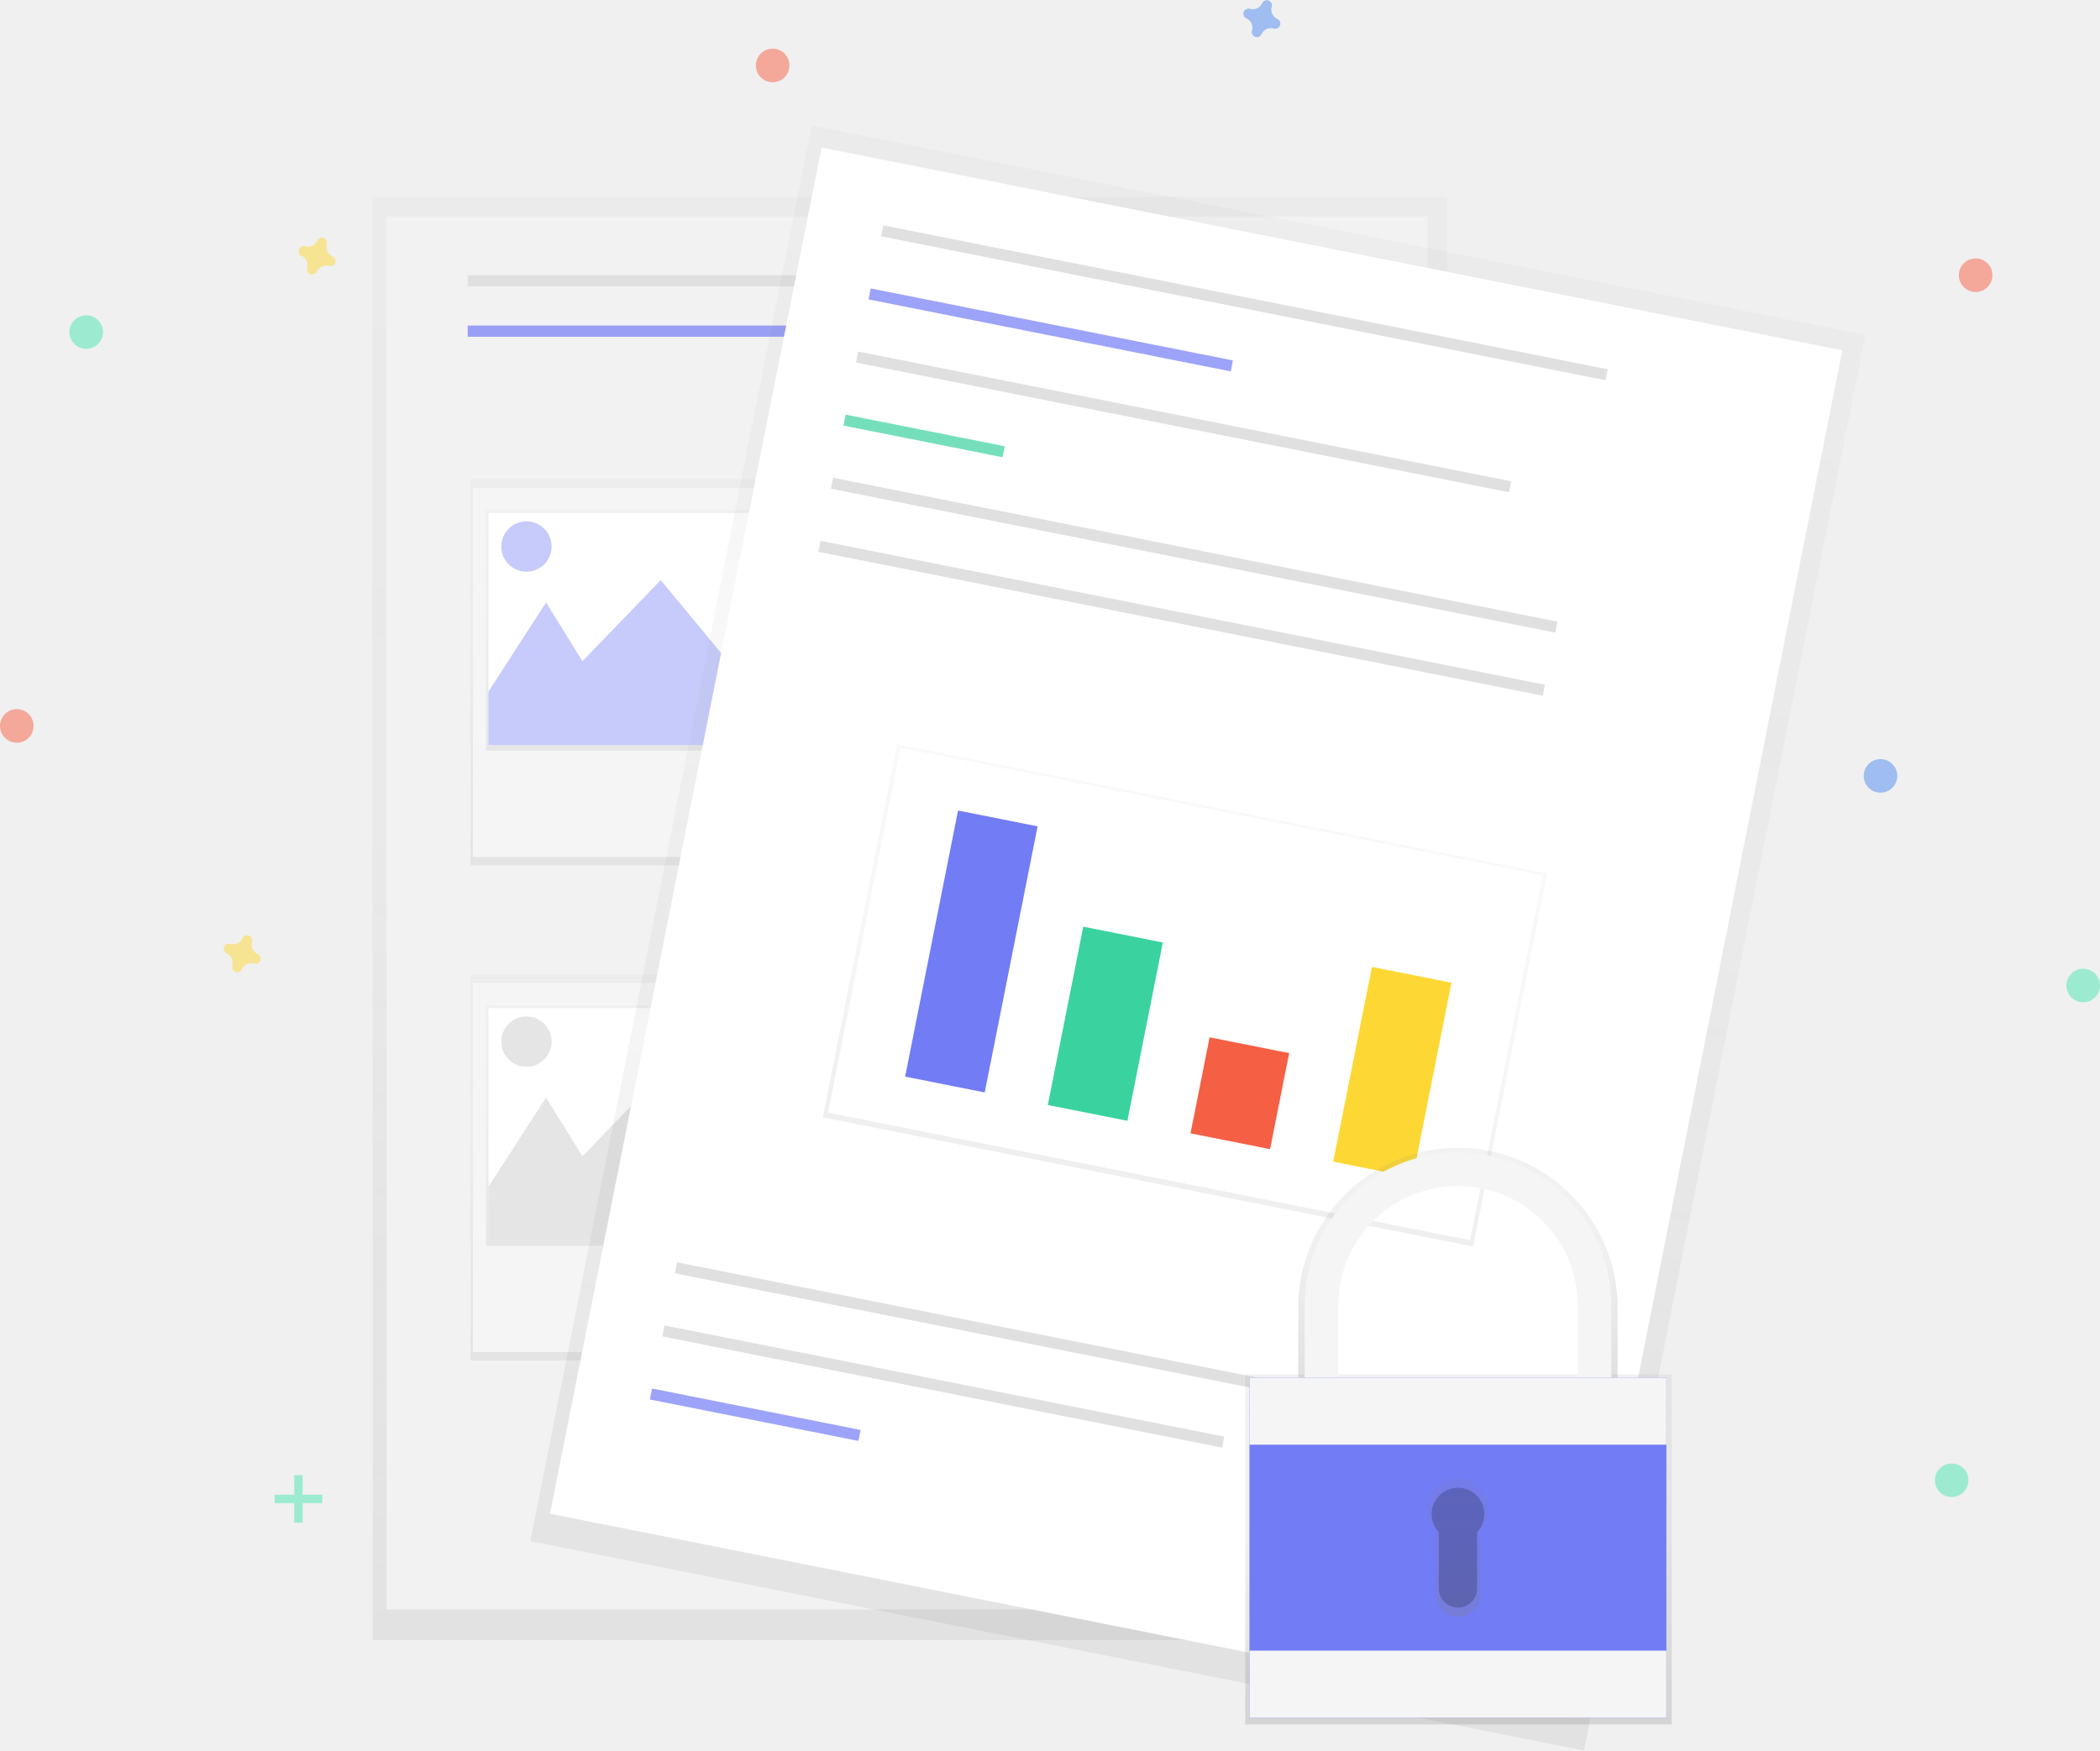
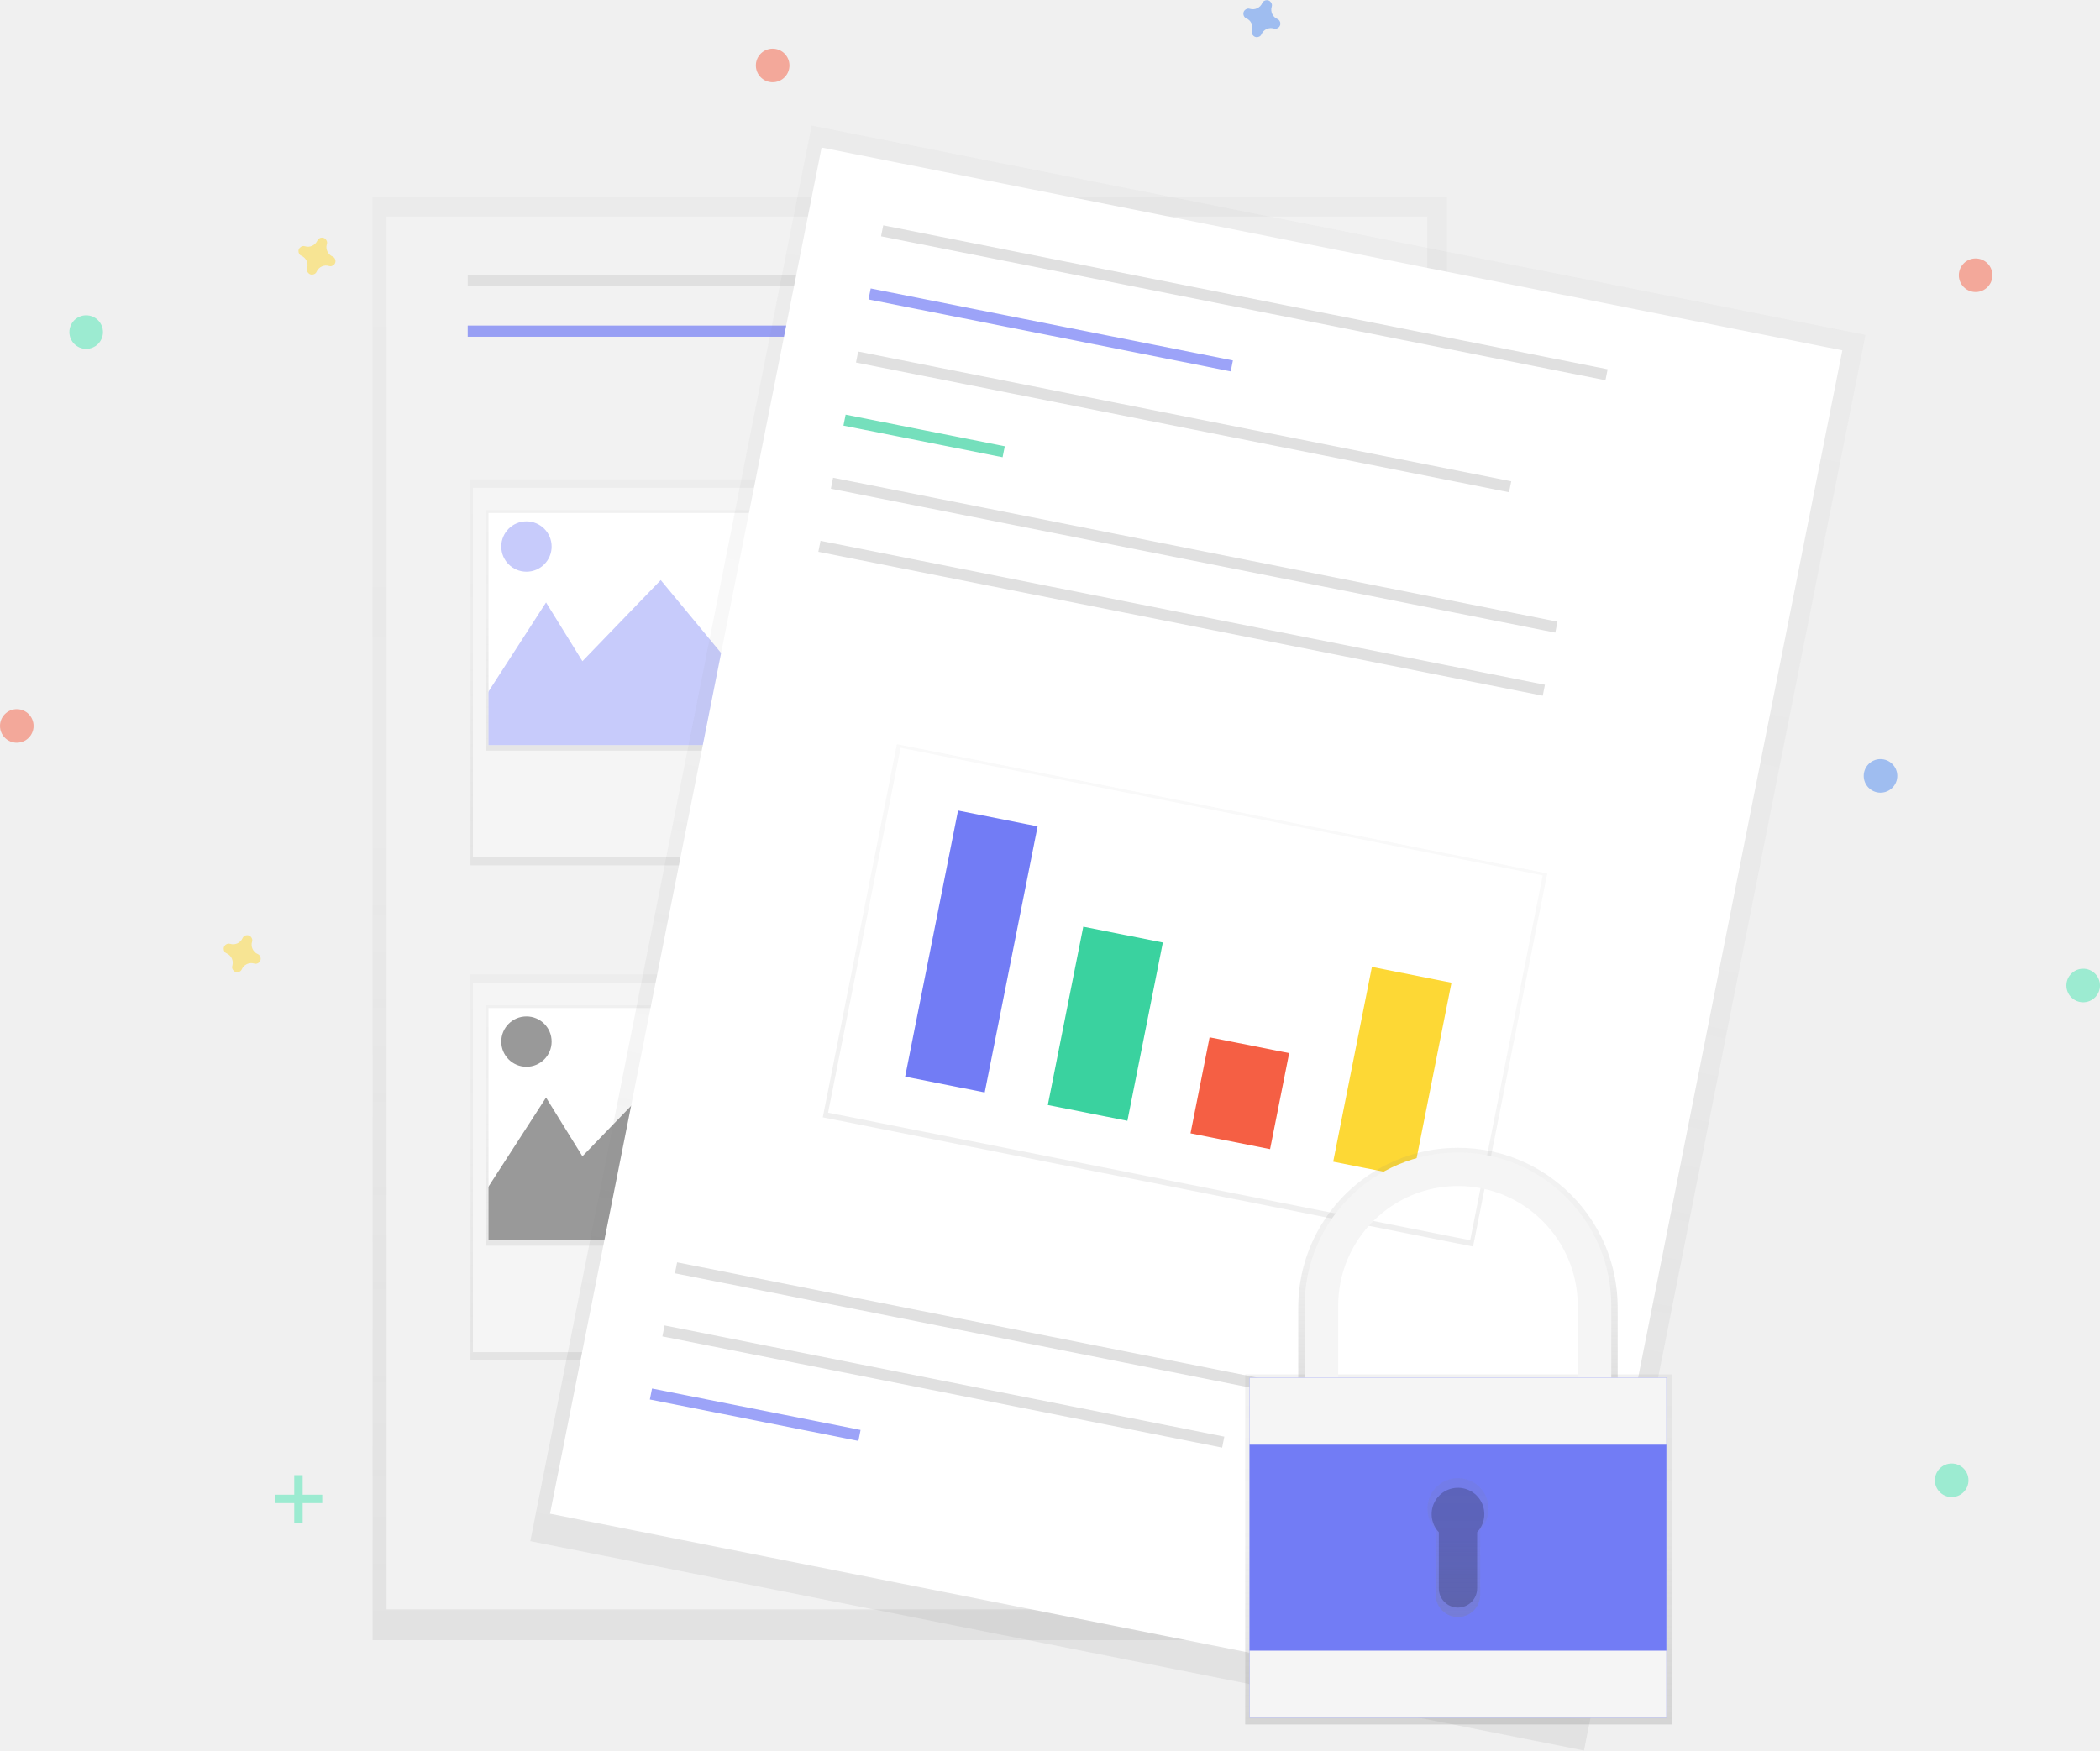
<svg xmlns="http://www.w3.org/2000/svg" xmlns:xlink="http://www.w3.org/1999/xlink" data-name="Layer 1" width="918.14" height="765.54">
  <defs>
    <linearGradient id="a" x1="397.74" y1="717.25" x2="397.74" y2="86.11" gradientUnits="userSpaceOnUse">
      <stop offset="0" stop-color="gray" stop-opacity=".25" />
      <stop offset=".54" stop-color="gray" stop-opacity=".12" />
      <stop offset="1" stop-color="gray" stop-opacity=".1" />
    </linearGradient>
    <linearGradient id="b" x1="288.88" y1="378.44" x2="288.88" y2="209.65" xlink:href="#a" />
    <linearGradient id="c" x1="288.88" y1="328.29" x2="288.88" y2="223.1" xlink:href="#a" />
    <linearGradient id="e" x1="288.88" y1="594.94" x2="288.88" y2="426.14" xlink:href="#a" />
    <linearGradient id="f" x1="288.88" y1="544.79" x2="288.88" y2="439.6" xlink:href="#a" />
    <linearGradient id="h" x1="671.57" y1="760.34" x2="671.57" y2="129.2" gradientTransform="rotate(90 651.765 457.665)" xlink:href="#a" />
    <linearGradient id="i" x1="670.96" y1="553.63" x2="670.96" y2="387.28" gradientTransform="rotate(90 648.96 480.55)" xlink:href="#a" />
    <linearGradient id="j" x1="637.66" y1="754.12" x2="637.66" y2="601.05" xlink:href="#a" />
    <linearGradient id="k" x1="778.37" y1="673.86" x2="778.37" y2="569.13" xlink:href="#a" />
    <linearGradient id="l" x1="778.37" y1="774.41" x2="778.37" y2="713.66" xlink:href="#a" />
    <clipPath id="d" transform="translate(-140.93 -67.23)">
      <path data-name="&lt;Rectangle&gt;" fill="#fff" d="M354.51 291.55h150.6v101.52h-150.6z" />
    </clipPath>
    <clipPath id="g" transform="translate(-140.93 -67.23)">
      <path data-name="&lt;Rectangle&gt;" fill="#fff" d="M354.51 508.05h150.6v101.52h-150.6z" />
    </clipPath>
  </defs>
  <path fill="url(#a)" d="M162.9 86.11h469.69v631.14H162.9z" opacity=".5" />
  <path fill="#f2f2f2" d="M169.02 94.67h455.01v609.12H169.02z" />
  <path fill="#e0e0e0" d="M204.49 120.36h156.56v4.89H204.49z" />
  <path fill="#727cf5" opacity=".7" d="M204.49 142.37h156.56v4.89H204.49z" />
  <path fill="#e0e0e0" d="M384.29 120.36h156.56v4.89H384.29zm24.46 139.44h156.56v4.89H408.75zm3.67 13.45h156.56v4.89H412.42zm7.34 13.45h156.56v4.89H419.76zm-11.01 189.59h156.56v4.89H408.75zm3.67 13.46h156.56v4.89H412.42zm7.34 13.45h156.56v4.89H419.76z" />
  <path fill="url(#b)" d="M205.71 209.65h166.35v168.79H205.71z" opacity=".5" />
  <path fill="#f5f5f5" d="M206.76 213.32h163.72v161.45H206.76z" />
  <path fill="url(#c)" d="M212.53 223.1h152.7v105.19h-152.7z" opacity=".5" />
  <path data-name="&lt;Rectangle&gt;" fill="#fff" d="M213.58 224.32h150.6v101.52h-150.6z" />
  <g clip-path="url(#d)" fill="#727cf5">
    <path opacity=".4" d="M200.82 322.18l37.92-58.72 15.9 25.69 34.24-35.47 29.36 35.47 25.69-52.59 66.05 105.19-214.05-7.34 4.89-12.23z" />
    <circle cx="230.17" cy="239" r="11.01" opacity=".4" />
  </g>
  <path fill="url(#e)" d="M205.71 426.14h166.35v168.79H205.71z" opacity=".5" />
  <path fill="#f5f5f5" d="M206.76 429.81h163.72v161.45H206.76z" />
  <path fill="url(#f)" d="M212.53 439.6h152.7v105.19h-152.7z" opacity=".5" />
  <path data-name="&lt;Rectangle&gt;" fill="#fff" d="M213.58 440.82h150.6v101.52h-150.6z" />
-   <g clip-path="url(#g)" fill="#bdbdbd">
+   <g clip-path="url(#g)" fill="#b$DB$DBd">
    <path opacity=".4" d="M200.82 538.67l37.92-58.71 15.9 25.69 34.24-35.47 29.36 35.47 25.69-52.6 66.05 105.19-214.05-7.34 4.89-12.23z" />
    <circle cx="230.17" cy="455.5" r="11.01" opacity=".4" />
  </g>
  <path transform="rotate(-78.76 553.216 529.704)" fill="url(#h)" d="M349.09 242.63h631.14v469.69H349.09z" opacity=".5" />
  <path fill="#fff" d="M240.474 661.952l118.73-597.436 446.282 88.69-118.73 597.436z" />
  <path fill="#e0e0e0" d="M386.157 98.537l316.716 62.942-.953 4.796-316.716-62.941zM296.034 552.03l316.716 62.94-.953 4.797-316.716-62.942zm-5.482 27.596l244.734 48.636-.954 4.796-244.734-48.636z" />
  <path fill="#727cf5" opacity=".7" d="M285.074 607.213l91.177 18.12-.953 4.796-91.177-18.12zm95.606-481.069l158.354 31.47-.953 4.796-158.354-31.47z" />
  <path fill="#e0e0e0" d="M375.198 153.73l285.526 56.743-.953 4.797-285.526-56.743z" />
  <path fill="#3ad29f" opacity=".7" d="M369.718 181.326l69.58 13.828-.954 4.796-69.58-13.828z" />
  <path fill="#e0e0e0" d="M364.225 208.914l316.716 62.941-.953 4.796-316.717-62.94z" />
  <path transform="rotate(-78.76 547.604 554.776)" fill="url(#i)" d="M575.87 357.6h166.35v289.88H575.87z" opacity=".5" />
  <path fill="#fff" d="M393.757 327.022l280.73 55.79-31.71 159.56-280.73-55.79z" />
  <path fill="#e0e0e0" d="M358.742 236.507l316.716 62.94-.953 4.797-316.716-62.941z" />
  <path fill="#727cf5" d="M418.862 354.455l34.79 6.914-23.125 116.365-34.79-6.914z" />
  <path fill="#3ad29f" d="M473.615 405.25l34.79 6.914-15.497 77.975-34.79-6.914z" />
  <path fill="#f55f44" d="M528.846 453.627l34.79 6.914-8.344 41.988-34.79-6.913z" />
  <path fill="#fdd835" d="M599.81 422.843l34.79 6.913-16.926 85.175-34.79-6.914z" />
  <g opacity=".5" fill="#47e6b1">
    <path d="M128.65 645.09h3.67v20.79h-3.67z" />
    <path d="M140.89 653.65v3.67H120.1v-3.67z" />
  </g>
  <path d="M558.51 8.33a4.49 4.49 0 01-2.5-5.43 2.16 2.16 0 00.1-.5 2.25 2.25 0 00-4-1.49 2.16 2.16 0 00-.25.44 4.49 4.49 0 01-5.43 2.5 2.16 2.16 0 00-.5-.1 2.25 2.25 0 00-1.49 4 2.16 2.16 0 00.44.25 4.49 4.49 0 012.5 5.43 2.16 2.16 0 00-.1.5 2.25 2.25 0 004 1.49 2.16 2.16 0 00.25-.44 4.49 4.49 0 015.43-2.5 2.16 2.16 0 00.5.1 2.25 2.25 0 001.49-4 2.16 2.16 0 00-.44-.25z" fill="#4d8af0" opacity=".5" />
  <path d="M145.4 112.17a4.49 4.49 0 01-2.5-5.43 2.16 2.16 0 00.1-.5 2.25 2.25 0 00-4-1.49 2.16 2.16 0 00-.25.44 4.49 4.49 0 01-5.43 2.5 2.16 2.16 0 00-.5-.1 2.25 2.25 0 00-1.49 4 2.16 2.16 0 00.44.25 4.49 4.49 0 012.5 5.43 2.16 2.16 0 00-.1.5 2.25 2.25 0 004 1.49 2.16 2.16 0 00.25-.44 4.49 4.49 0 015.43-2.5 2.16 2.16 0 00.5.1 2.25 2.25 0 001.49-4 2.16 2.16 0 00-.44-.25zm-32.7 305.06a4.49 4.49 0 01-2.5-5.43 2.16 2.16 0 00.1-.5 2.25 2.25 0 00-4-1.49 2.16 2.16 0 00-.25.44 4.49 4.49 0 01-5.43 2.5 2.16 2.16 0 00-.5-.1 2.25 2.25 0 00-1.49 4 2.16 2.16 0 00.44.25 4.49 4.49 0 012.5 5.43 2.16 2.16 0 00-.1.5 2.25 2.25 0 004 1.49 2.16 2.16 0 00.25-.44 4.49 4.49 0 015.43-2.5 2.16 2.16 0 00.5.1 2.25 2.25 0 001.49-4 2.16 2.16 0 00-.44-.25z" fill="#fdd835" opacity=".5" />
  <circle cx="337.81" cy="28.62" r="7.34" fill="#f55f44" opacity=".5" />
  <circle cx="7.34" cy="317.46" r="7.34" fill="#f55f44" opacity=".5" />
  <circle cx="863.76" cy="120.36" r="7.34" fill="#f55f44" opacity=".5" />
  <circle cx="822.17" cy="339.3" r="7.34" fill="#4d8af0" opacity=".5" />
  <circle cx="37.68" cy="145.22" r="7.34" fill="#47e6b1" opacity=".5" />
  <circle cx="853.29" cy="647.34" r="7.34" fill="#47e6b1" opacity=".5" />
  <circle cx="910.8" cy="430.97" r="7.34" fill="#47e6b1" opacity=".5" />
  <path fill="url(#j)" d="M544.42 601.05H730.9v153.07H544.42z" />
  <path d="M723.82 639a54.55 54.55 0 01109.1 0v34.91h15.27V639a69.82 69.82 0 00-139.65 0v34.91h15.27z" transform="translate(-140.93 -67.23)" fill="url(#k)" />
  <path d="M585.07 571.02a52.37 52.37 0 11104.74 0v33.52h14.66v-33.52a67.03 67.03 0 00-134.06 0v33.52h14.66z" fill="#f5f5f5" />
  <path fill="#727cf5" d="M546.32 602.45h182.24v148.73H546.32z" />
  <path fill="#f5f5f5" d="M546.32 602.45h182.24v148.73H546.32z" />
  <path fill="#727cf5" d="M546.32 631.77h182.24v90.07H546.32z" />
  <path d="M791.73 727a13.36 13.36 0 10-23.08 9.15v28.51a9.72 9.72 0 0019.44 0v-28.48a13.3 13.3 0 003.64-9.18z" transform="translate(-140.93 -67.23)" fill="url(#l)" />
  <path d="M648.96 662.15a11.52 11.52 0 10-19.9 7.89v24.58a8.38 8.38 0 1016.76 0v-24.58a11.47 11.47 0 003.14-7.89z" opacity=".2" />
</svg>
